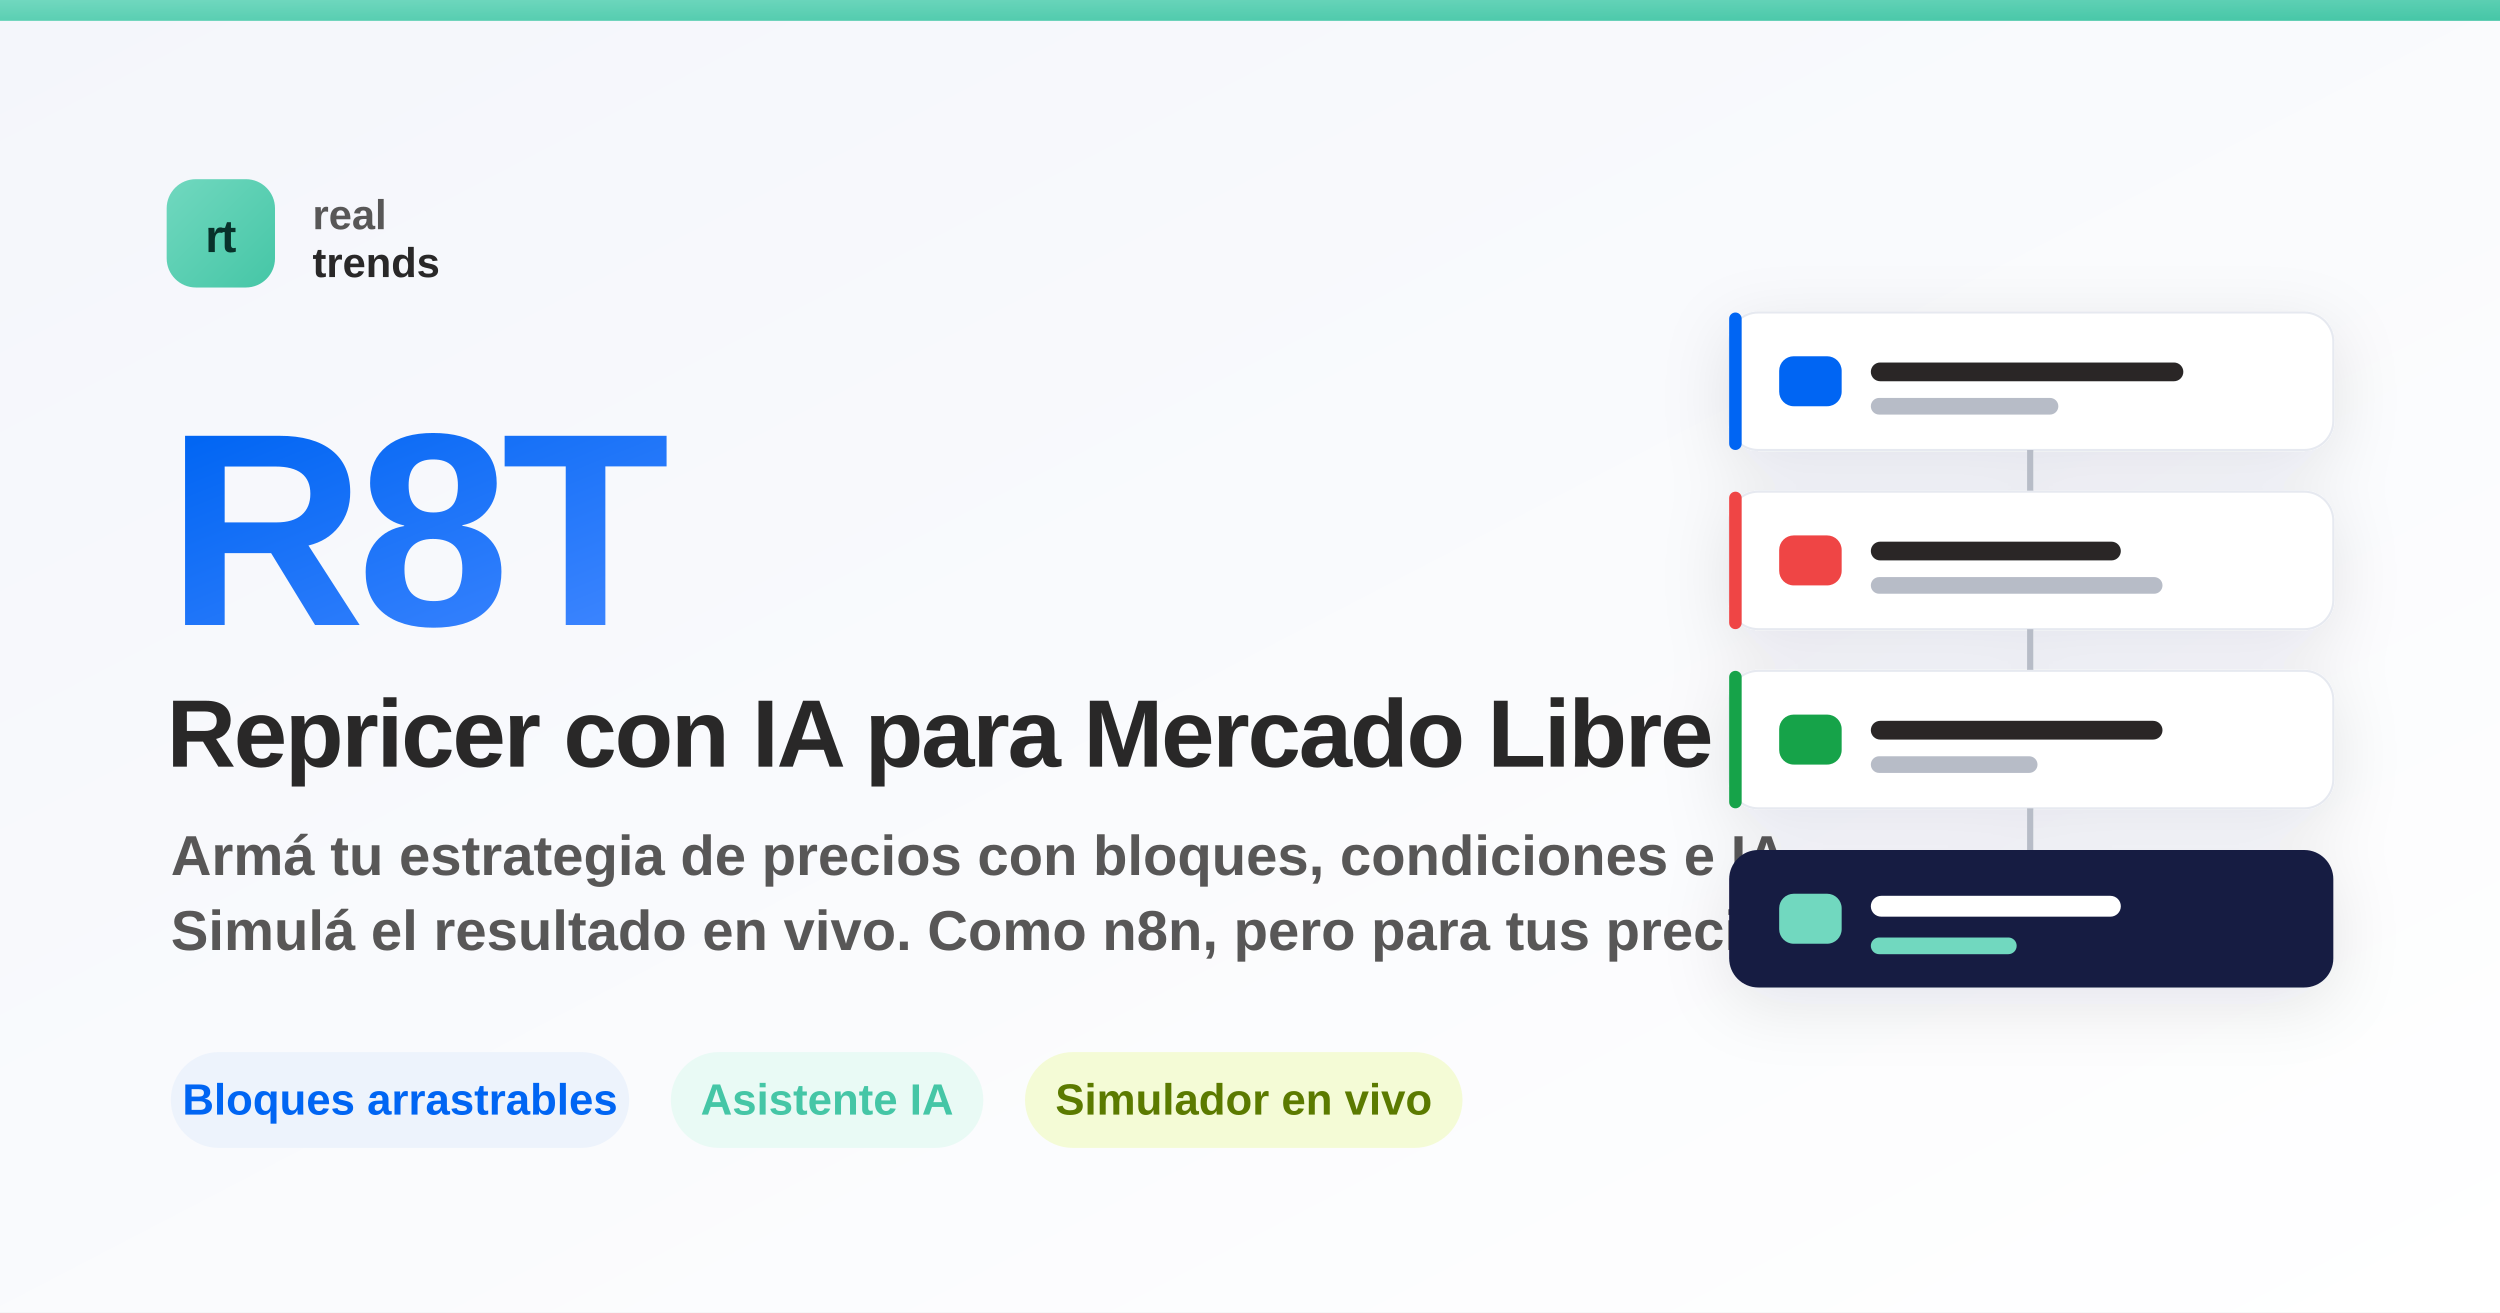
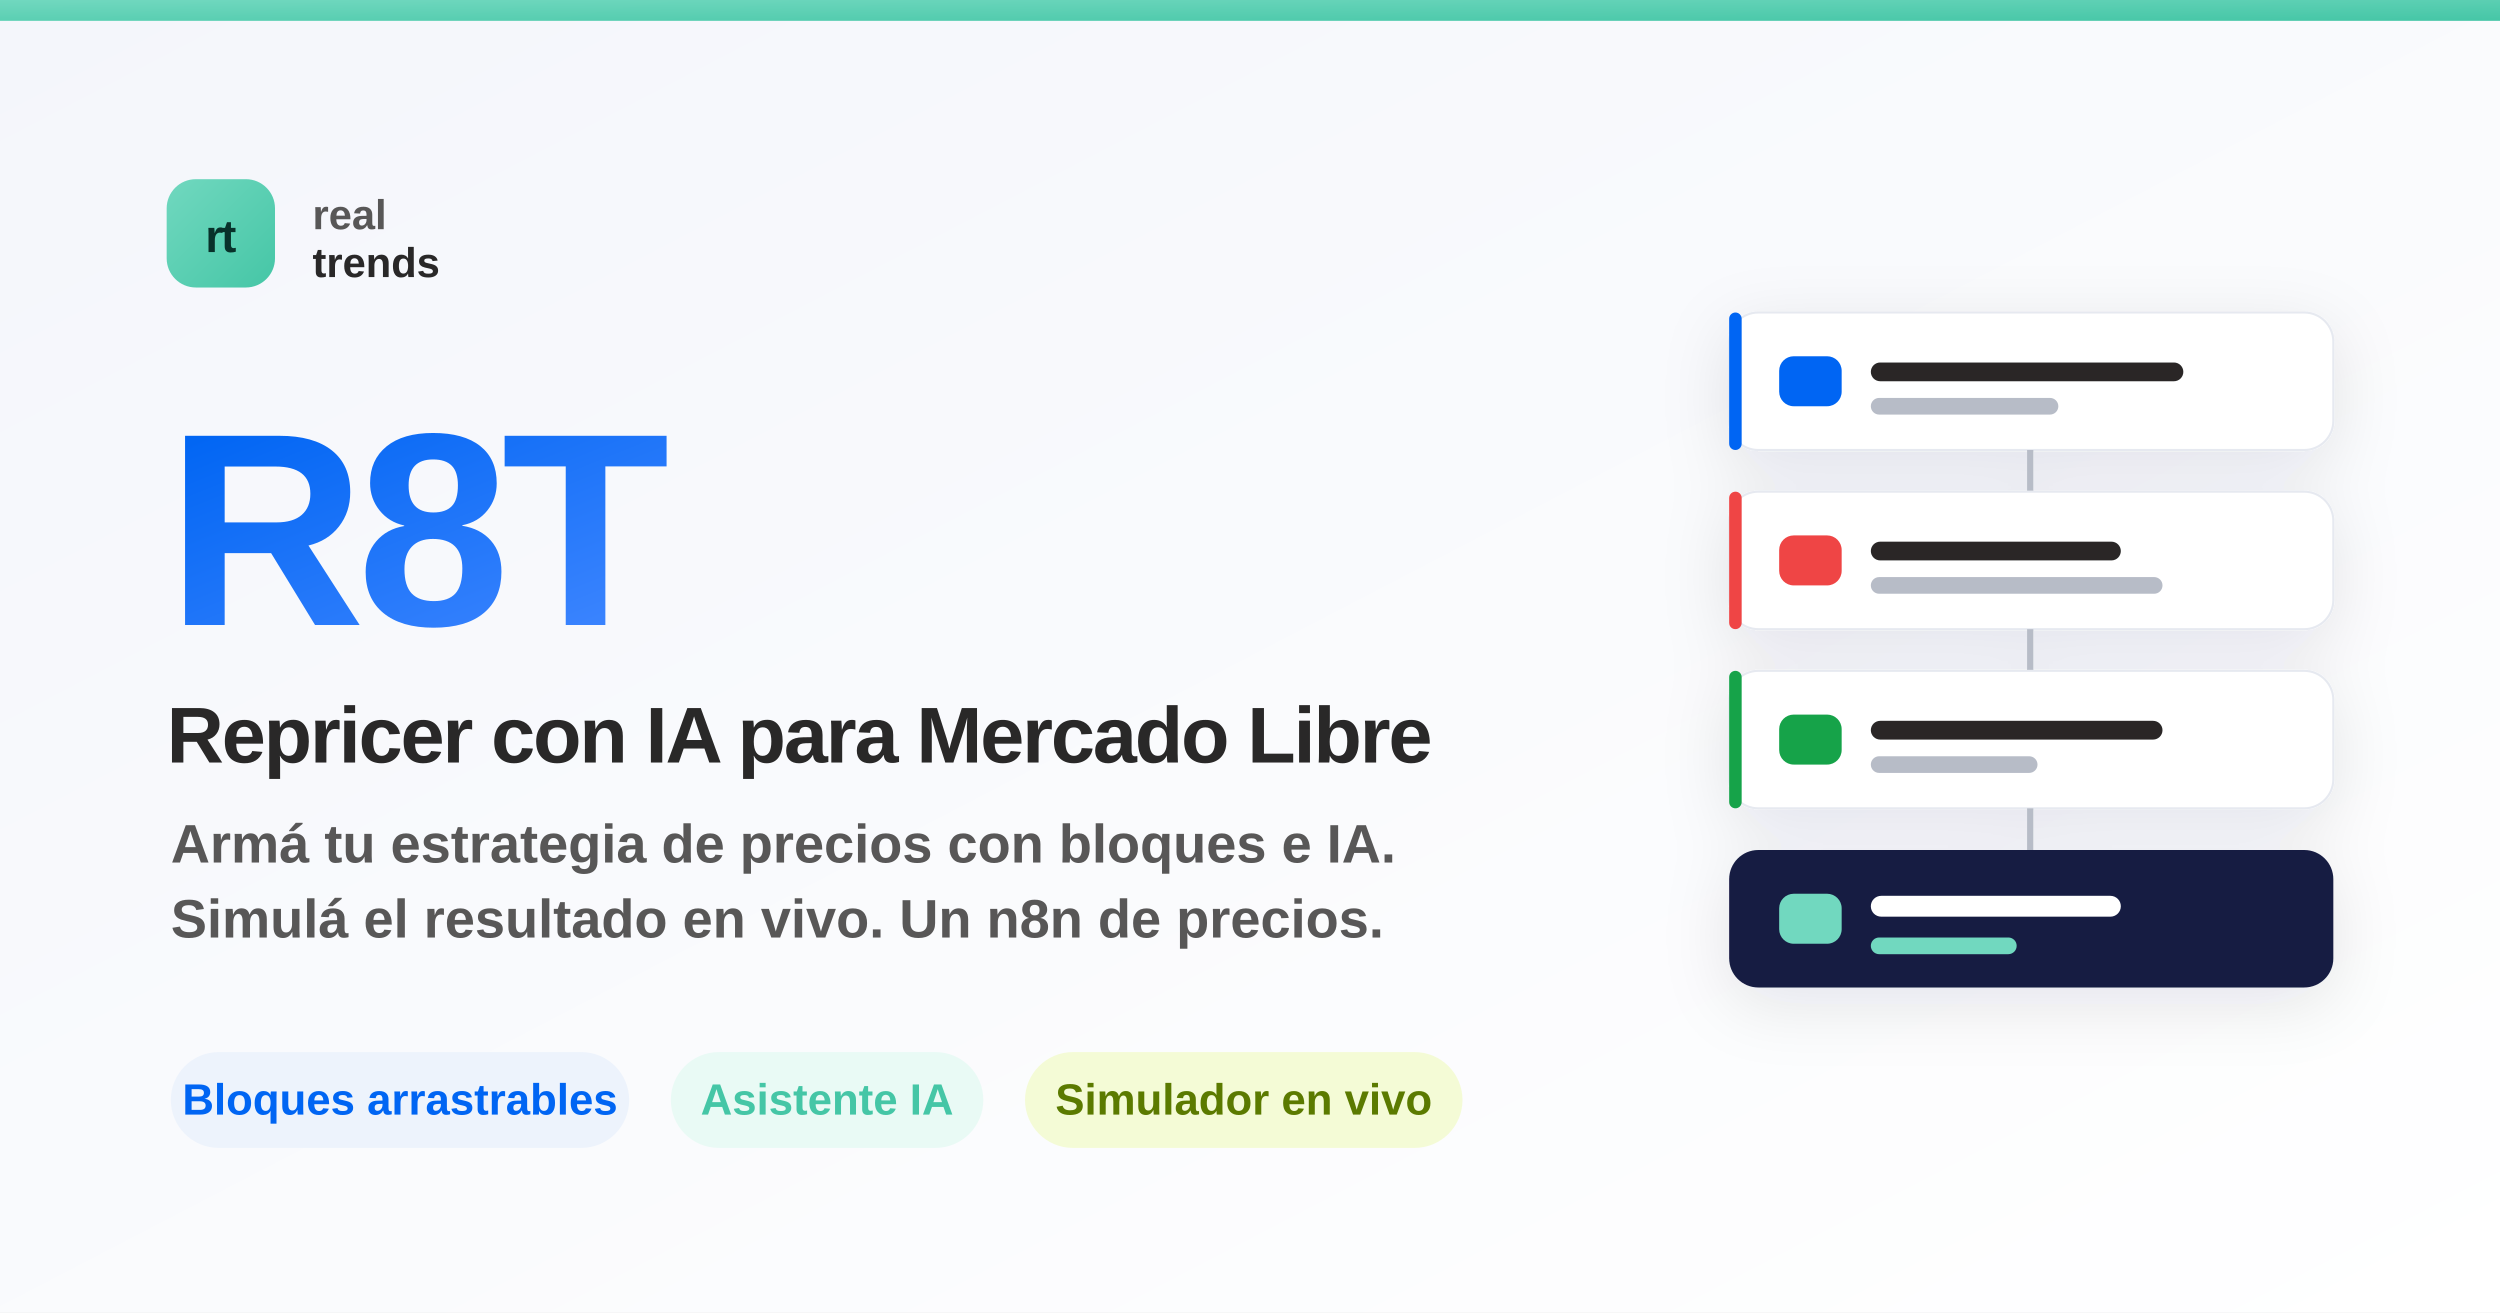
<svg xmlns="http://www.w3.org/2000/svg" viewBox="0 0 1200 630" font-family="Mulish, Arial, sans-serif">
  <defs>
    <linearGradient id="bg" x1="0" y1="0" x2="1" y2="1">
      <stop offset="0" stop-color="#f4f6fb" />
      <stop offset="1" stop-color="#ffffff" />
    </linearGradient>
    <linearGradient id="blue" x1="0" y1="0" x2="1" y2="1">
      <stop offset="0" stop-color="#0065F3" />
      <stop offset="1" stop-color="#3f86ff" />
    </linearGradient>
    <linearGradient id="teal" x1="0" y1="0" x2="1" y2="1">
      <stop offset="0" stop-color="#71D8BF" />
      <stop offset="1" stop-color="#45c6a6" />
    </linearGradient>
    <filter id="sh" x="-20%" y="-20%" width="140%" height="140%">
      <feDropShadow dx="0" dy="8" stdDeviation="16" flood-color="#171E43" flood-opacity="0.10" />
    </filter>
  </defs>
  <rect width="1200" height="630" fill="url(#bg)" />
  <rect x="0" y="0" width="1200" height="10" fill="url(#teal)" />
  <g transform="translate(80,86)">
    <rect width="52" height="52" rx="14" fill="url(#teal)" />
    <text x="26" y="35" text-anchor="middle" font-size="22" font-weight="900" fill="#08312a" letter-spacing="-1">rt</text>
    <text x="70" y="24" font-size="20" font-weight="800" fill="#585757">real</text>
    <text x="70" y="47" font-size="20" font-weight="900" fill="#292828">trends</text>
  </g>
  <text x="80" y="300" font-size="132" font-weight="900" fill="url(#blue)" letter-spacing="-4">R8T</text>
-   <text x="80" y="368" font-size="46" font-weight="900" fill="#292828" letter-spacing="-1">Repricer con IA para Mercado Libre</text>
-   <text x="82" y="420" font-size="27" font-weight="600" fill="#585757">Armá tu estrategia de precios con bloques, condiciones e IA.</text>
-   <text x="82" y="456" font-size="27" font-weight="600" fill="#585757">Simulá el resultado en vivo. Como n8n, pero para tus precios.</text>
+   <text x="80" y="366" font-size="38" font-weight="900" fill="#292828" letter-spacing="-1">Repricer con IA para Mercado Libre</text>
+   <text x="82" y="414" font-size="26" font-weight="600" fill="#585757">Armá tu estrategia de precios con bloques e IA.</text>
+   <text x="82" y="450" font-size="26" font-weight="600" fill="#585757">Simulá el resultado en vivo. Un n8n de precios.</text>
  <g transform="translate(82,505)" font-size="21" font-weight="800">
    <g>
      <rect width="220" height="46" rx="23" fill="#EDF3FC" />
      <text x="110" y="30" text-anchor="middle" fill="#0065F3">Bloques arrastrables</text>
    </g>
    <g transform="translate(240,0)">
      <rect width="150" height="46" rx="23" fill="#e9faf5" />
      <text x="75" y="30" text-anchor="middle" fill="#45c6a6">Asistente IA</text>
    </g>
    <g transform="translate(410,0)">
      <rect width="210" height="46" rx="23" fill="#f4fbd6" />
      <text x="105" y="30" text-anchor="middle" fill="#5b7a00">Simulador en vivo</text>
    </g>
  </g>
  <g transform="translate(830,150)" filter="url(#sh)">
    <g>
      <rect width="290" height="66" rx="14" fill="#fff" stroke="#e6e9f0" />
      <rect width="6" height="66" rx="3" fill="#0065F3" />
      <rect x="24" y="21" width="30" height="24" rx="7" fill="#0065F3" />
      <rect x="68" y="24" width="150" height="9" rx="4.5" fill="#292828" />
      <rect x="68" y="41" width="90" height="8" rx="4" fill="#b7bcc7" />
    </g>
    <rect x="143" y="66" width="3" height="20" fill="#b7bcc7" />
    <g transform="translate(0,86)">
      <rect width="290" height="66" rx="14" fill="#fff" stroke="#e6e9f0" />
      <rect width="6" height="66" rx="3" fill="#ef4444" />
      <rect x="24" y="21" width="30" height="24" rx="7" fill="#ef4444" />
      <rect x="68" y="24" width="120" height="9" rx="4.5" fill="#292828" />
      <rect x="68" y="41" width="140" height="8" rx="4" fill="#b7bcc7" />
    </g>
    <rect x="143" y="152" width="3" height="20" fill="#b7bcc7" />
    <g transform="translate(0,172)">
      <rect width="290" height="66" rx="14" fill="#fff" stroke="#e6e9f0" />
      <rect width="6" height="66" rx="3" fill="#16a34a" />
      <rect x="24" y="21" width="30" height="24" rx="7" fill="#16a34a" />
      <rect x="68" y="24" width="140" height="9" rx="4.5" fill="#292828" />
      <rect x="68" y="41" width="80" height="8" rx="4" fill="#b7bcc7" />
    </g>
    <rect x="143" y="238" width="3" height="20" fill="#b7bcc7" />
    <g transform="translate(0,258)">
      <rect width="290" height="66" rx="14" fill="#171E43" />
      <rect x="24" y="21" width="30" height="24" rx="7" fill="#71D8BF" />
      <rect x="68" y="22" width="120" height="10" rx="5" fill="#fff" />
      <rect x="68" y="42" width="70" height="8" rx="4" fill="#71D8BF" />
    </g>
  </g>
</svg>
